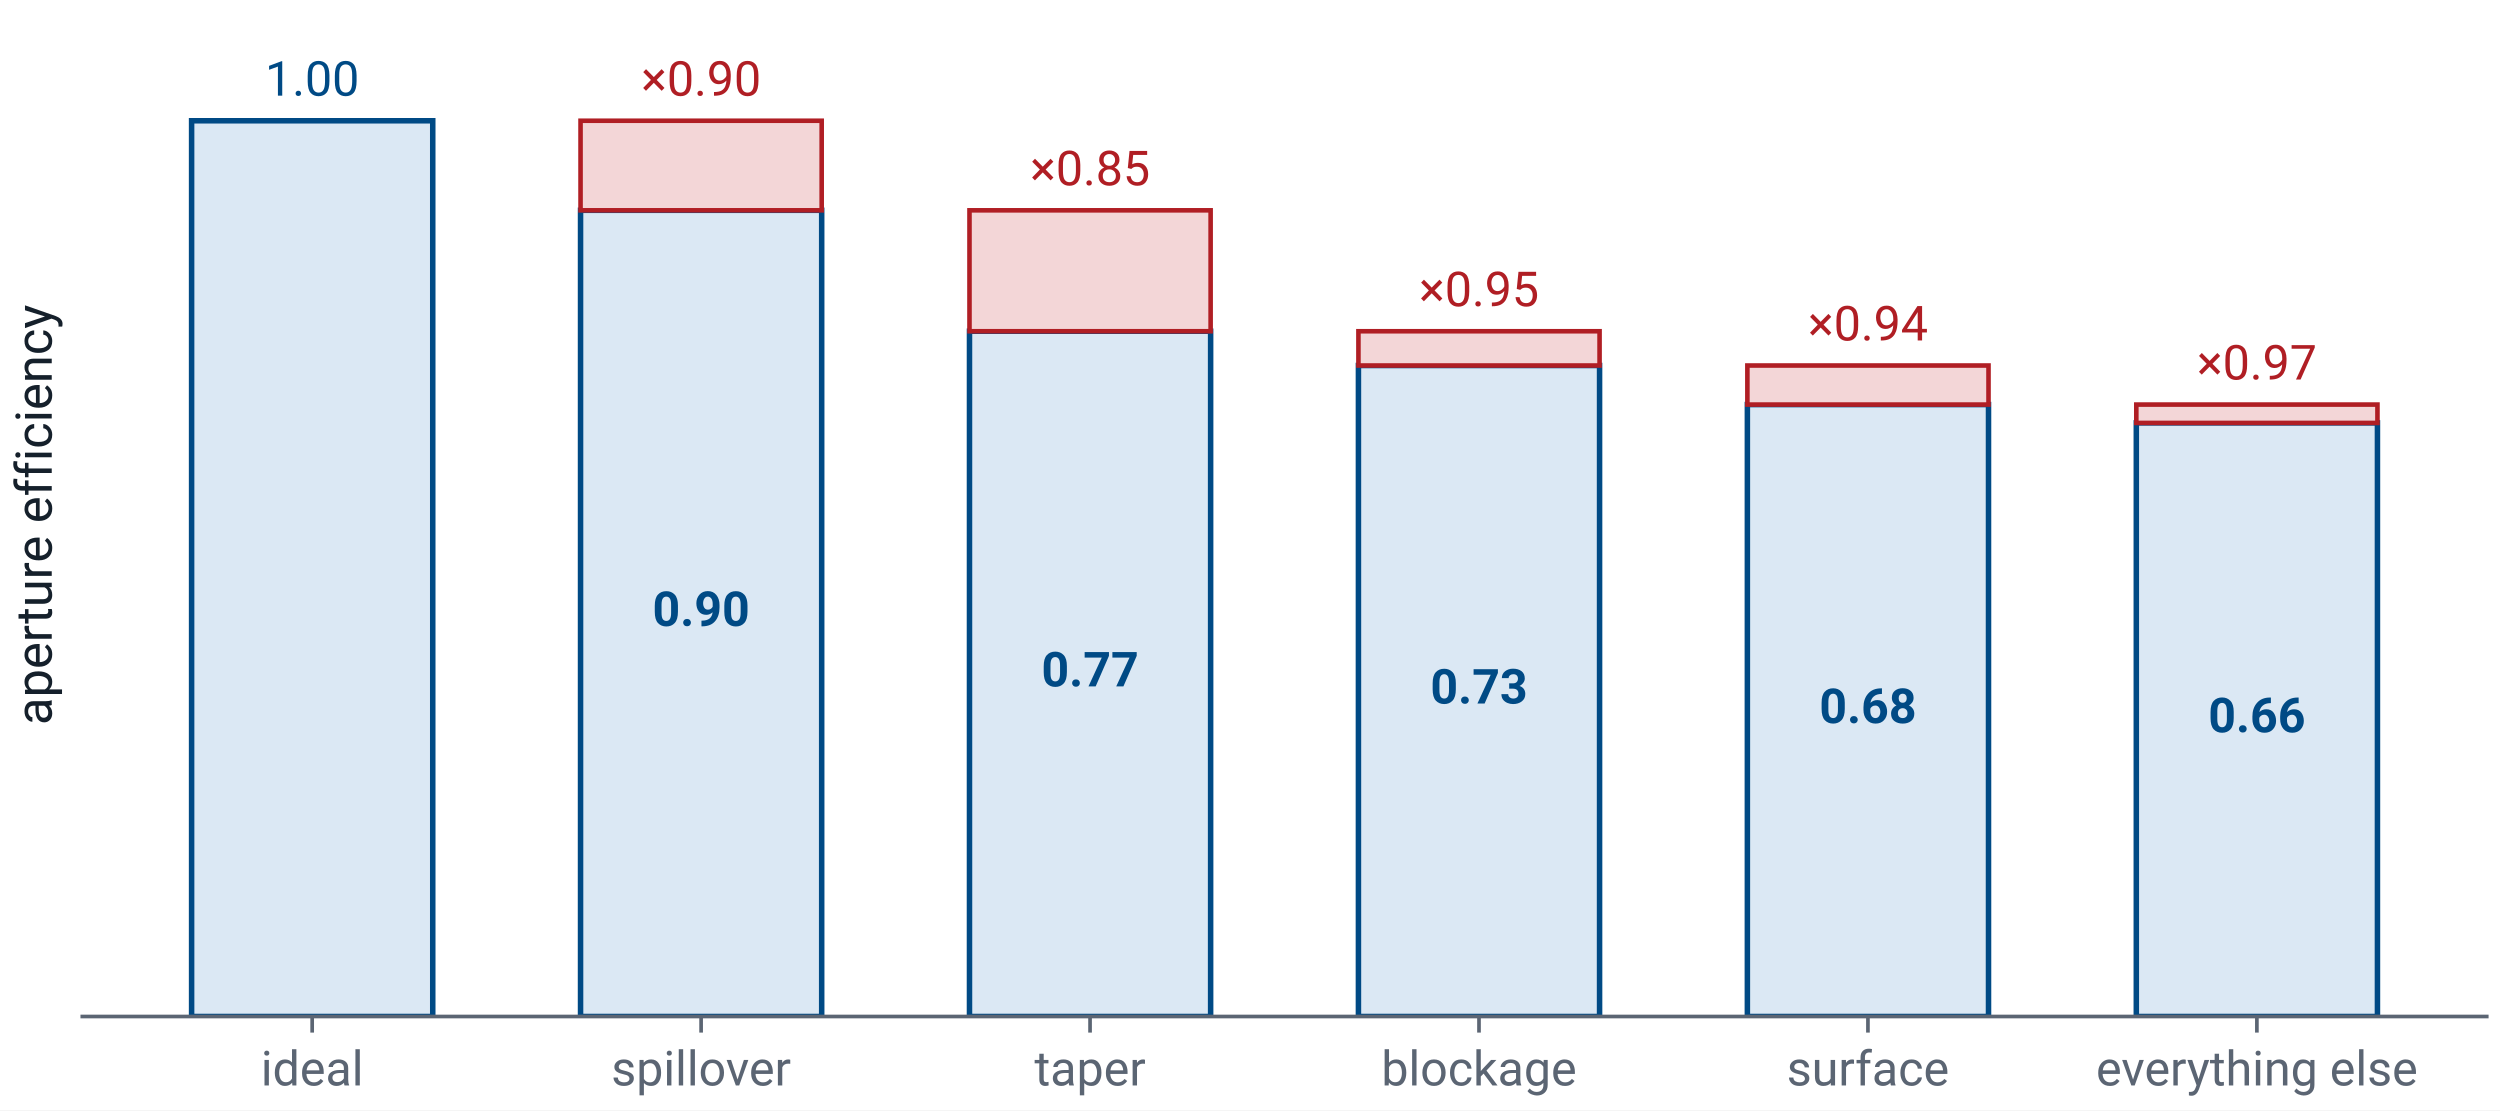
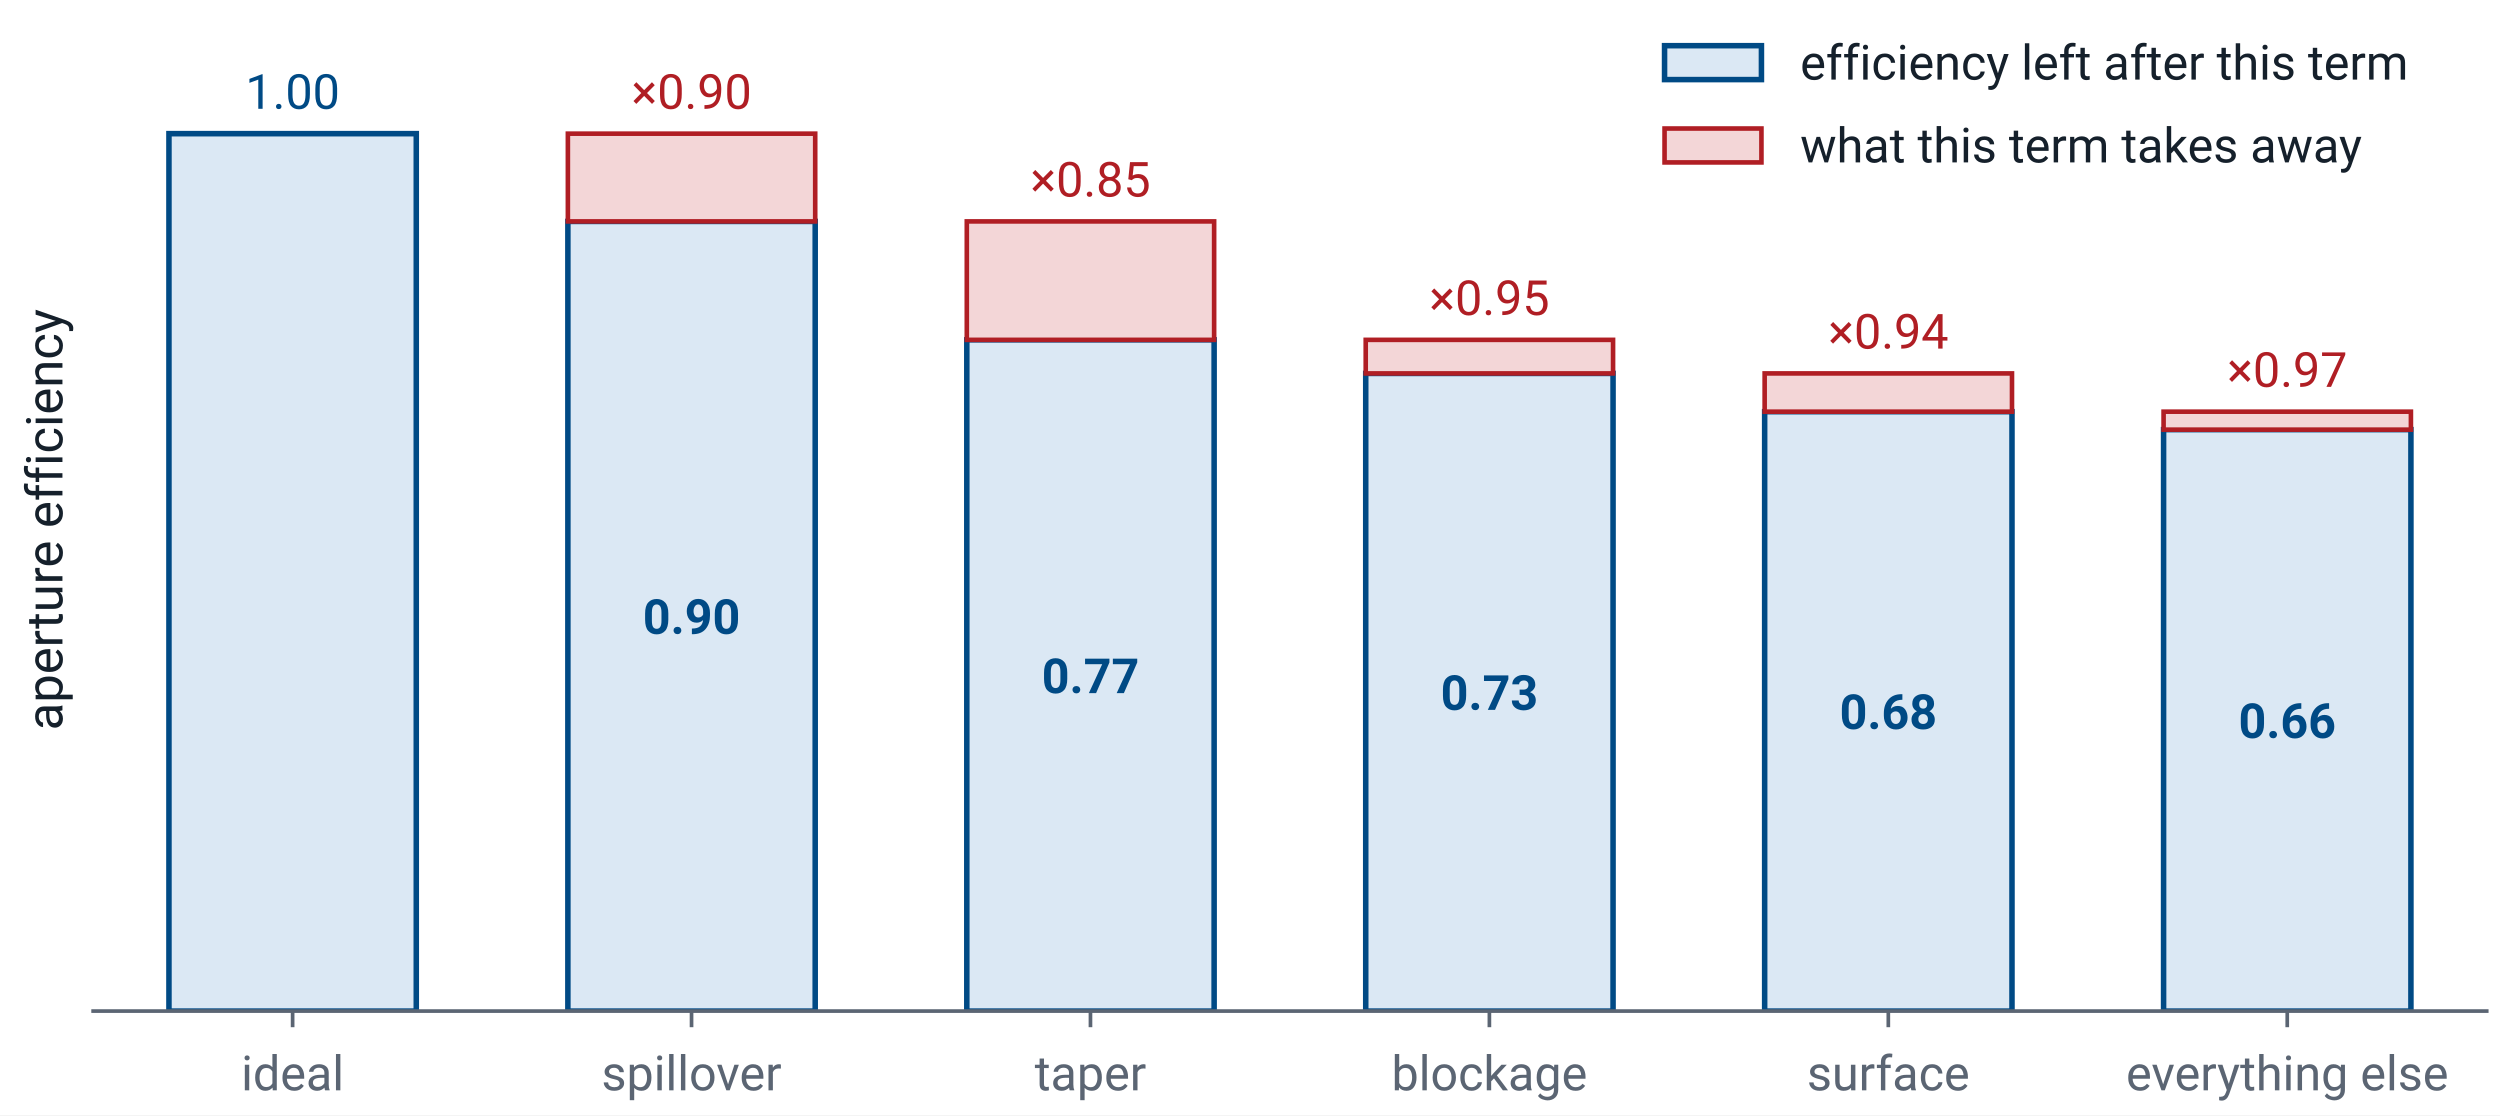
- <svg xmlns="http://www.w3.org/2000/svg" xmlns:xlink="http://www.w3.org/1999/xlink" width="543.09pt" height="241.201pt" viewBox="0 0 543.09 241.201" version="1.1" role="img" aria-label="The efficiency budget as a waterfall: spillover, taper, blockage, surface error, and the remaining losses take an ideal aperture from 1.00 to 0.66">
+ <svg xmlns="http://www.w3.org/2000/svg" xmlns:xlink="http://www.w3.org/1999/xlink" width="541.879pt" height="241.737pt" viewBox="0 0 541.879 241.737" version="1.1" role="img" aria-label="The efficiency budget as a waterfall: spillover, taper, blockage, surface error, and the remaining losses take an ideal aperture from 1.00 to 0.66. Blue is the efficiency left after each term, red is what that term takes away">
  <defs>
    <style type="text/css">*{stroke-linejoin: round; stroke-linecap: butt}</style>
  </defs>
  <g id="figure_1">
    <g id="patch_1">
-       <path d="M 0 241.201  L 543.09 241.201  L 543.09 0  L 0 0  z " style="fill: #ffffff" />
+       <path d="M 0 241.737  L 541.879 241.737  L 541.879 0  L 0 0  z " style="fill: #ffffff" />
    </g>
    <g id="axes_1">
      <g id="patch_2">
-         <path d="M 17.881 220.82  L 540.21 220.82  L 540.21 2.88  L 17.881 2.88  z " style="fill: #ffffff" />
+         <path d="M 20.19 219.152  L 538.999 219.152  L 538.999 6.15  L 20.19 6.15  z " style="fill: #ffffff" />
      </g>
      <g id="patch_3">
-         <path d="M 41.623 220.82  L 94.008 220.82  L 94.008 26.231  L 41.623 26.231  z " clip-path="url(#p1288f7cb0f)" style="fill: #dbe8f4; stroke: #004a85; stroke-width: 1.2; stroke-linejoin: miter" />
+         <path d="M 36.619 219.152  L 90.229 219.152  L 90.229 28.972  L 36.619 28.972  z " clip-path="url(#p13af1766f9)" style="fill: #dbe8f4; stroke: #004a85; stroke-width: 1.2; stroke-linejoin: miter" />
      </g>
      <g id="patch_4">
-         <path d="M 126.115 220.82  L 178.5 220.82  L 178.5 45.69  L 126.115 45.69  z " clip-path="url(#p1288f7cb0f)" style="fill: #dbe8f4; stroke: #004a85; stroke-width: 1.2; stroke-linejoin: miter" />
+         <path d="M 123.087 219.152  L 176.697 219.152  L 176.697 47.99  L 123.087 47.99  z " clip-path="url(#p13af1766f9)" style="fill: #dbe8f4; stroke: #004a85; stroke-width: 1.2; stroke-linejoin: miter" />
      </g>
      <g id="patch_5">
-         <path d="M 126.115 45.69  L 178.5 45.69  L 178.5 26.231  L 126.115 26.231  z " clip-path="url(#p1288f7cb0f)" style="fill: #f3d6d7; stroke: #b01e24; stroke-linejoin: miter" />
+         <path d="M 123.087 47.99  L 176.697 47.99  L 176.697 28.972  L 123.087 28.972  z " clip-path="url(#p13af1766f9)" style="fill: #f3d6d7; stroke: #b01e24; stroke-linejoin: miter" />
      </g>
      <g id="patch_6">
-         <path d="M 210.607 220.82  L 262.992 220.82  L 262.992 71.959  L 210.607 71.959  z " clip-path="url(#p1288f7cb0f)" style="fill: #dbe8f4; stroke: #004a85; stroke-width: 1.2; stroke-linejoin: miter" />
+         <path d="M 209.555 219.152  L 263.165 219.152  L 263.165 73.664  L 209.555 73.664  z " clip-path="url(#p13af1766f9)" style="fill: #dbe8f4; stroke: #004a85; stroke-width: 1.2; stroke-linejoin: miter" />
      </g>
      <g id="patch_7">
-         <path d="M 210.607 71.959  L 262.992 71.959  L 262.992 45.69  L 210.607 45.69  z " clip-path="url(#p1288f7cb0f)" style="fill: #f3d6d7; stroke: #b01e24; stroke-linejoin: miter" />
+         <path d="M 209.555 73.664  L 263.165 73.664  L 263.165 47.99  L 209.555 47.99  z " clip-path="url(#p13af1766f9)" style="fill: #f3d6d7; stroke: #b01e24; stroke-linejoin: miter" />
      </g>
      <g id="patch_8">
-         <path d="M 295.099 220.82  L 347.484 220.82  L 347.484 79.402  L 295.099 79.402  z " clip-path="url(#p1288f7cb0f)" style="fill: #dbe8f4; stroke: #004a85; stroke-width: 1.2; stroke-linejoin: miter" />
+         <path d="M 296.023 219.152  L 349.633 219.152  L 349.633 80.939  L 296.023 80.939  z " clip-path="url(#p13af1766f9)" style="fill: #dbe8f4; stroke: #004a85; stroke-width: 1.2; stroke-linejoin: miter" />
      </g>
      <g id="patch_9">
-         <path d="M 295.099 79.402  L 347.484 79.402  L 347.484 71.959  L 295.099 71.959  z " clip-path="url(#p1288f7cb0f)" style="fill: #f3d6d7; stroke: #b01e24; stroke-linejoin: miter" />
+         <path d="M 296.023 80.939  L 349.633 80.939  L 349.633 73.664  L 296.023 73.664  z " clip-path="url(#p13af1766f9)" style="fill: #f3d6d7; stroke: #b01e24; stroke-linejoin: miter" />
      </g>
      <g id="patch_10">
-         <path d="M 379.591 220.82  L 431.976 220.82  L 431.976 87.887  L 379.591 87.887  z " clip-path="url(#p1288f7cb0f)" style="fill: #dbe8f4; stroke: #004a85; stroke-width: 1.2; stroke-linejoin: miter" />
+         <path d="M 382.491 219.152  L 436.102 219.152  L 436.102 89.231  L 382.491 89.231  z " clip-path="url(#p13af1766f9)" style="fill: #dbe8f4; stroke: #004a85; stroke-width: 1.2; stroke-linejoin: miter" />
      </g>
      <g id="patch_11">
-         <path d="M 379.591 87.887  L 431.976 87.887  L 431.976 79.402  L 379.591 79.402  z " clip-path="url(#p1288f7cb0f)" style="fill: #f3d6d7; stroke: #b01e24; stroke-linejoin: miter" />
+         <path d="M 382.491 89.231  L 436.102 89.231  L 436.102 80.939  L 382.491 80.939  z " clip-path="url(#p13af1766f9)" style="fill: #f3d6d7; stroke: #b01e24; stroke-linejoin: miter" />
      </g>
      <g id="patch_12">
-         <path d="M 464.083 220.82  L 516.468 220.82  L 516.468 91.875  L 464.083 91.875  z " clip-path="url(#p1288f7cb0f)" style="fill: #dbe8f4; stroke: #004a85; stroke-width: 1.2; stroke-linejoin: miter" />
+         <path d="M 468.96 219.152  L 522.57 219.152  L 522.57 93.129  L 468.96 93.129  z " clip-path="url(#p13af1766f9)" style="fill: #dbe8f4; stroke: #004a85; stroke-width: 1.2; stroke-linejoin: miter" />
      </g>
      <g id="patch_13">
-         <path d="M 464.083 91.875  L 516.468 91.875  L 516.468 87.887  L 464.083 87.887  z " clip-path="url(#p1288f7cb0f)" style="fill: #f3d6d7; stroke: #b01e24; stroke-linejoin: miter" />
+         <path d="M 468.96 93.129  L 522.57 93.129  L 522.57 89.231  L 468.96 89.231  z " clip-path="url(#p13af1766f9)" style="fill: #f3d6d7; stroke: #b01e24; stroke-linejoin: miter" />
+       </g>
+       <g id="patch_14">
+         <path d="M -403.505 219.152  L -334.33 219.152  L -334.33 219.152  L -403.505 219.152  z " clip-path="url(#p13af1766f9)" style="fill: #dbe8f4; stroke: #004a85; stroke-width: 1.2; stroke-linejoin: miter" />
+       </g>
+       <g id="patch_15">
+         <path d="M -403.505 219.152  L -334.33 219.152  L -334.33 219.152  L -403.505 219.152  z " clip-path="url(#p13af1766f9)" style="fill: #f3d6d7; stroke: #b01e24; stroke-linejoin: miter" />
      </g>
      <g id="matplotlib.axis_1">
        <g id="xtick_1">
          <g id="line2d_1">
            <defs>
-               <path id="mf9261bd40c" d="M 0 0  L 0 3.5  " style="stroke: #5b6573; stroke-width: 0.8" />
+               <path id="m1bbd55e5c9" d="M 0 0  L 0 3.5  " style="stroke: #5b6573; stroke-width: 0.8" />
            </defs>
            <g>
-               <use xlink:href="#mf9261bd40c" x="67.816" y="220.82" style="fill: #5b6573; stroke: #5b6573; stroke-width: 0.8" />
+               <use xlink:href="#m1bbd55e5c9" x="63.424" y="219.152" style="fill: #5b6573; stroke: #5b6573; stroke-width: 0.8" />
            </g>
          </g>
          <g id="text_1">
-             <text style="font-size: 10.5px; font-family:'Source Sans Pro', 'Segoe UI', Roboto, Helvetica, Arial, sans-serif; text-anchor: middle; fill: #5b6573" x="67.816" y="235.798" transform="rotate(-0 67.81558 235.7984)">ideal</text>
+             <text style="font-size: 10.5px; font-family:'Source Sans Pro', 'Segoe UI', Roboto, Helvetica, Arial, sans-serif; text-anchor: middle; fill: #5b6573" x="63.424" y="236.324" transform="rotate(-0 63.42367 236.324)">ideal</text>
          </g>
        </g>
        <g id="xtick_2">
          <g id="line2d_2">
            <g>
-               <use xlink:href="#mf9261bd40c" x="152.307" y="220.82" style="fill: #5b6573; stroke: #5b6573; stroke-width: 0.8" />
+               <use xlink:href="#m1bbd55e5c9" x="149.892" y="219.152" style="fill: #5b6573; stroke: #5b6573; stroke-width: 0.8" />
            </g>
          </g>
          <g id="text_2">
-             <text style="font-size: 10.5px; font-family:'Source Sans Pro', 'Segoe UI', Roboto, Helvetica, Arial, sans-serif; text-anchor: middle; fill: #5b6573" x="152.307" y="235.798" transform="rotate(-0 152.3075 235.7984)">spillover</text>
+             <text style="font-size: 10.5px; font-family:'Source Sans Pro', 'Segoe UI', Roboto, Helvetica, Arial, sans-serif; text-anchor: middle; fill: #5b6573" x="149.892" y="236.324" transform="rotate(-0 149.8919 236.324)">spillover</text>
          </g>
        </g>
        <g id="xtick_3">
          <g id="line2d_3">
            <g>
-               <use xlink:href="#mf9261bd40c" x="236.799" y="220.82" style="fill: #5b6573; stroke: #5b6573; stroke-width: 0.8" />
+               <use xlink:href="#m1bbd55e5c9" x="236.36" y="219.152" style="fill: #5b6573; stroke: #5b6573; stroke-width: 0.8" />
            </g>
          </g>
          <g id="text_3">
-             <text style="font-size: 10.5px; font-family:'Source Sans Pro', 'Segoe UI', Roboto, Helvetica, Arial, sans-serif; text-anchor: middle; fill: #5b6573" x="236.799" y="235.798" transform="rotate(-0 236.7994 235.7975)">taper</text>
+             <text style="font-size: 10.5px; font-family:'Source Sans Pro', 'Segoe UI', Roboto, Helvetica, Arial, sans-serif; text-anchor: middle; fill: #5b6573" x="236.36" y="236.324" transform="rotate(-0 236.3601 236.324)">taper</text>
          </g>
        </g>
        <g id="xtick_4">
          <g id="line2d_4">
            <g>
-               <use xlink:href="#mf9261bd40c" x="321.291" y="220.82" style="fill: #5b6573; stroke: #5b6573; stroke-width: 0.8" />
+               <use xlink:href="#m1bbd55e5c9" x="322.828" y="219.152" style="fill: #5b6573; stroke: #5b6573; stroke-width: 0.8" />
            </g>
          </g>
          <g id="text_4">
-             <text style="font-size: 10.5px; font-family:'Source Sans Pro', 'Segoe UI', Roboto, Helvetica, Arial, sans-serif; text-anchor: middle; fill: #5b6573" x="321.291" y="235.798" transform="rotate(-0 321.2913 235.7984)">blockage</text>
+             <text style="font-size: 10.5px; font-family:'Source Sans Pro', 'Segoe UI', Roboto, Helvetica, Arial, sans-serif; text-anchor: middle; fill: #5b6573" x="322.828" y="236.324" transform="rotate(-0 322.8283 236.324)">blockage</text>
          </g>
        </g>
        <g id="xtick_5">
          <g id="line2d_5">
            <g>
-               <use xlink:href="#mf9261bd40c" x="405.783" y="220.82" style="fill: #5b6573; stroke: #5b6573; stroke-width: 0.8" />
+               <use xlink:href="#m1bbd55e5c9" x="409.296" y="219.152" style="fill: #5b6573; stroke: #5b6573; stroke-width: 0.8" />
            </g>
          </g>
          <g id="text_5">
-             <text style="font-size: 10.5px; font-family:'Source Sans Pro', 'Segoe UI', Roboto, Helvetica, Arial, sans-serif; text-anchor: middle; fill: #5b6573" x="405.783" y="235.798" transform="rotate(-0 405.7832 235.7984)">surface</text>
+             <text style="font-size: 10.5px; font-family:'Source Sans Pro', 'Segoe UI', Roboto, Helvetica, Arial, sans-serif; text-anchor: middle; fill: #5b6573" x="409.296" y="236.324" transform="rotate(-0 409.2965 236.324)">surface</text>
          </g>
        </g>
        <g id="xtick_6">
          <g id="line2d_6">
            <g>
-               <use xlink:href="#mf9261bd40c" x="490.275" y="220.82" style="fill: #5b6573; stroke: #5b6573; stroke-width: 0.8" />
+               <use xlink:href="#m1bbd55e5c9" x="495.765" y="219.152" style="fill: #5b6573; stroke: #5b6573; stroke-width: 0.8" />
            </g>
          </g>
          <g id="text_6">
-             <text style="font-size: 10.5px; font-family:'Source Sans Pro', 'Segoe UI', Roboto, Helvetica, Arial, sans-serif; text-anchor: middle; fill: #5b6573" x="490.275" y="235.798" transform="rotate(-0 490.2751 235.7984)">everything else</text>
+             <text style="font-size: 10.5px; font-family:'Source Sans Pro', 'Segoe UI', Roboto, Helvetica, Arial, sans-serif; text-anchor: middle; fill: #5b6573" x="495.765" y="236.324" transform="rotate(-0 495.7647 236.324)">everything else</text>
          </g>
        </g>
      </g>
      <g id="matplotlib.axis_2">
        <g id="text_7">
-           <text style="font-size: 11px; font-family:'Source Sans Pro', 'Segoe UI', Roboto, Helvetica, Arial, sans-serif; text-anchor: middle; fill: #15202b" x="11.238" y="111.85" transform="rotate(-90 11.23828 111.85)">aperture efficiency</text>
+           <text style="font-size: 11px; font-family:'Source Sans Pro', 'Segoe UI', Roboto, Helvetica, Arial, sans-serif; text-anchor: middle; fill: #15202b" x="13.536" y="112.651" transform="rotate(-90 13.53625 112.6511)">aperture efficiency</text>
        </g>
      </g>
-       <g id="patch_14">
-         <path d="M 17.881 220.82  L 540.21 220.82  " style="fill: none; stroke: #5b6573; stroke-width: 0.8; stroke-linejoin: miter; stroke-linecap: square" />
+       <g id="patch_16">
+         <path d="M 20.19 219.152  L 538.999 219.152  " style="fill: none; stroke: #5b6573; stroke-width: 0.8; stroke-linejoin: miter; stroke-linecap: square" />
      </g>
      <g id="text_8">
-         <text style="font-size: 10.5px; font-family:'Source Sans Pro', 'Segoe UI', Roboto, Helvetica, Arial, sans-serif; text-anchor: middle; fill: #004a85" x="67.816" y="20.789" transform="rotate(-0 67.81558 20.78941)">1.00</text>
+         <text style="font-size: 10.5px; font-family:'Source Sans Pro', 'Segoe UI', Roboto, Helvetica, Arial, sans-serif; text-anchor: middle; fill: #004a85" x="63.424" y="23.586" transform="rotate(-0 63.42367 23.58631)">1.00</text>
      </g>
      <g id="text_9">
-         <text style="font-size: 10.5px; font-family:'Source Sans Pro', 'Segoe UI', Roboto, Helvetica, Arial, sans-serif; text-anchor: middle; fill: #b01e24" x="152.307" y="20.789" transform="rotate(-0 152.3075 20.78941)">×0.90</text>
+         <text style="font-size: 10.5px; font-family:'Source Sans Pro', 'Segoe UI', Roboto, Helvetica, Arial, sans-serif; text-anchor: middle; fill: #b01e24" x="149.892" y="23.586" transform="rotate(-0 149.8919 23.58631)">×0.90</text>
      </g>
      <g id="text_10">
-         <text style="font-weight: 700; font-size: 10.5px; font-family:'Source Sans Pro', 'Segoe UI', Roboto, Helvetica, Arial, sans-serif; text-anchor: middle; fill: #004a85" x="152.307" y="135.982" transform="rotate(-0 152.3075 135.9824)">0.90</text>
+         <text style="font-weight: 700; font-size: 10.5px; font-family:'Source Sans Pro', 'Segoe UI', Roboto, Helvetica, Arial, sans-serif; text-anchor: middle; fill: #004a85" x="149.892" y="137.391" transform="rotate(-0 149.8919 137.3905)">0.90</text>
      </g>
      <g id="text_11">
-         <text style="font-size: 10.5px; font-family:'Source Sans Pro', 'Segoe UI', Roboto, Helvetica, Arial, sans-serif; text-anchor: middle; fill: #b01e24" x="236.799" y="40.248" transform="rotate(-0 236.7994 40.24834)">×0.85</text>
+         <text style="font-size: 10.5px; font-family:'Source Sans Pro', 'Segoe UI', Roboto, Helvetica, Arial, sans-serif; text-anchor: middle; fill: #b01e24" x="236.36" y="42.604" transform="rotate(-0 236.3601 42.60435)">×0.85</text>
      </g>
      <g id="text_12">
-         <text style="font-weight: 700; font-size: 10.5px; font-family:'Source Sans Pro', 'Segoe UI', Roboto, Helvetica, Arial, sans-serif; text-anchor: middle; fill: #004a85" x="236.799" y="149.117" transform="rotate(-0 236.7994 149.1171)">0.77</text>
+         <text style="font-weight: 700; font-size: 10.5px; font-family:'Source Sans Pro', 'Segoe UI', Roboto, Helvetica, Arial, sans-serif; text-anchor: middle; fill: #004a85" x="236.36" y="150.228" transform="rotate(-0 236.3601 150.2277)">0.77</text>
      </g>
      <g id="text_13">
-         <text style="font-size: 10.5px; font-family:'Source Sans Pro', 'Segoe UI', Roboto, Helvetica, Arial, sans-serif; text-anchor: middle; fill: #b01e24" x="321.291" y="66.518" transform="rotate(-0 321.2913 66.5179)">×0.95</text>
+         <text style="font-size: 10.5px; font-family:'Source Sans Pro', 'Segoe UI', Roboto, Helvetica, Arial, sans-serif; text-anchor: middle; fill: #b01e24" x="322.828" y="68.279" transform="rotate(-0 322.8283 68.2787)">×0.95</text>
      </g>
      <g id="text_14">
-         <text style="font-weight: 700; font-size: 10.5px; font-family:'Source Sans Pro', 'Segoe UI', Roboto, Helvetica, Arial, sans-serif; text-anchor: middle; fill: #004a85" x="321.291" y="152.839" transform="rotate(-0 321.2913 152.8387)">0.73</text>
+         <text style="font-weight: 700; font-size: 10.5px; font-family:'Source Sans Pro', 'Segoe UI', Roboto, Helvetica, Arial, sans-serif; text-anchor: middle; fill: #004a85" x="322.828" y="153.865" transform="rotate(-0 322.8283 153.8649)">0.73</text>
      </g>
      <g id="text_15">
-         <text style="font-size: 10.5px; font-family:'Source Sans Pro', 'Segoe UI', Roboto, Helvetica, Arial, sans-serif; text-anchor: middle; fill: #b01e24" x="405.783" y="73.961" transform="rotate(-0 405.7832 73.96094)">×0.94</text>
+         <text style="font-size: 10.5px; font-family:'Source Sans Pro', 'Segoe UI', Roboto, Helvetica, Arial, sans-serif; text-anchor: middle; fill: #b01e24" x="409.296" y="75.553" transform="rotate(-0 409.2965 75.5531)">×0.94</text>
      </g>
      <g id="text_16">
-         <text style="font-weight: 700; font-size: 10.5px; font-family:'Source Sans Pro', 'Segoe UI', Roboto, Helvetica, Arial, sans-serif; text-anchor: middle; fill: #004a85" x="405.783" y="157.081" transform="rotate(-0 405.7832 157.0812)">0.68</text>
+         <text style="font-weight: 700; font-size: 10.5px; font-family:'Source Sans Pro', 'Segoe UI', Roboto, Helvetica, Arial, sans-serif; text-anchor: middle; fill: #004a85" x="409.296" y="158.011" transform="rotate(-0 409.2965 158.0113)">0.68</text>
      </g>
      <g id="text_17">
-         <text style="font-size: 10.5px; font-family:'Source Sans Pro', 'Segoe UI', Roboto, Helvetica, Arial, sans-serif; text-anchor: middle; fill: #b01e24" x="490.275" y="82.446" transform="rotate(-0 490.2751 82.446)">×0.97</text>
+         <text style="font-size: 10.5px; font-family:'Source Sans Pro', 'Segoe UI', Roboto, Helvetica, Arial, sans-serif; text-anchor: middle; fill: #b01e24" x="495.765" y="83.846" transform="rotate(-0 495.7647 83.84592)">×0.97</text>
      </g>
      <g id="text_18">
-         <text style="font-weight: 700; font-size: 10.5px; font-family:'Source Sans Pro', 'Segoe UI', Roboto, Helvetica, Arial, sans-serif; text-anchor: middle; fill: #004a85" x="490.275" y="159.075" transform="rotate(-0 490.2751 159.0752)">0.66</text>
+         <text style="font-weight: 700; font-size: 10.5px; font-family:'Source Sans Pro', 'Segoe UI', Roboto, Helvetica, Arial, sans-serif; text-anchor: middle; fill: #004a85" x="495.765" y="159.96" transform="rotate(-0 495.7647 159.9601)">0.66</text>
+       </g>
+       <g id="legend_1">
+         <g id="patch_17">
+           <path d="M 360.794 17.252  L 381.794 17.252  L 381.794 9.902  L 360.794 9.902  z " style="fill: #dbe8f4; stroke: #004a85; stroke-width: 1.2; stroke-linejoin: miter" />
+         </g>
+         <g id="text_19">
+           <text style="font-size: 10.5px; font-family:'Source Sans Pro', 'Segoe UI', Roboto, Helvetica, Arial, sans-serif; text-anchor: start; fill: #15202b" x="390.194" y="17.252" transform="rotate(-0 390.1941 17.25187)">efficiency left after this term</text>
+         </g>
+         <g id="patch_18">
+           <path d="M 360.794 35.206  L 381.794 35.206  L 381.794 27.856  L 360.794 27.856  z " style="fill: #f3d6d7; stroke: #b01e24; stroke-linejoin: miter" />
+         </g>
+         <g id="text_20">
+           <text style="font-size: 10.5px; font-family:'Source Sans Pro', 'Segoe UI', Roboto, Helvetica, Arial, sans-serif; text-anchor: start; fill: #15202b" x="390.194" y="35.206" transform="rotate(-0 390.1941 35.20647)">what this term takes away</text>
+         </g>
      </g>
    </g>
  </g>
  <defs>
-     <clipPath id="p1288f7cb0f">
-       <rect x="17.881" y="2.88" width="522.329" height="217.94" />
+     <clipPath id="p13af1766f9">
+       <rect x="20.19" y="6.15" width="518.809" height="213.002" />
    </clipPath>
  </defs>
</svg>
